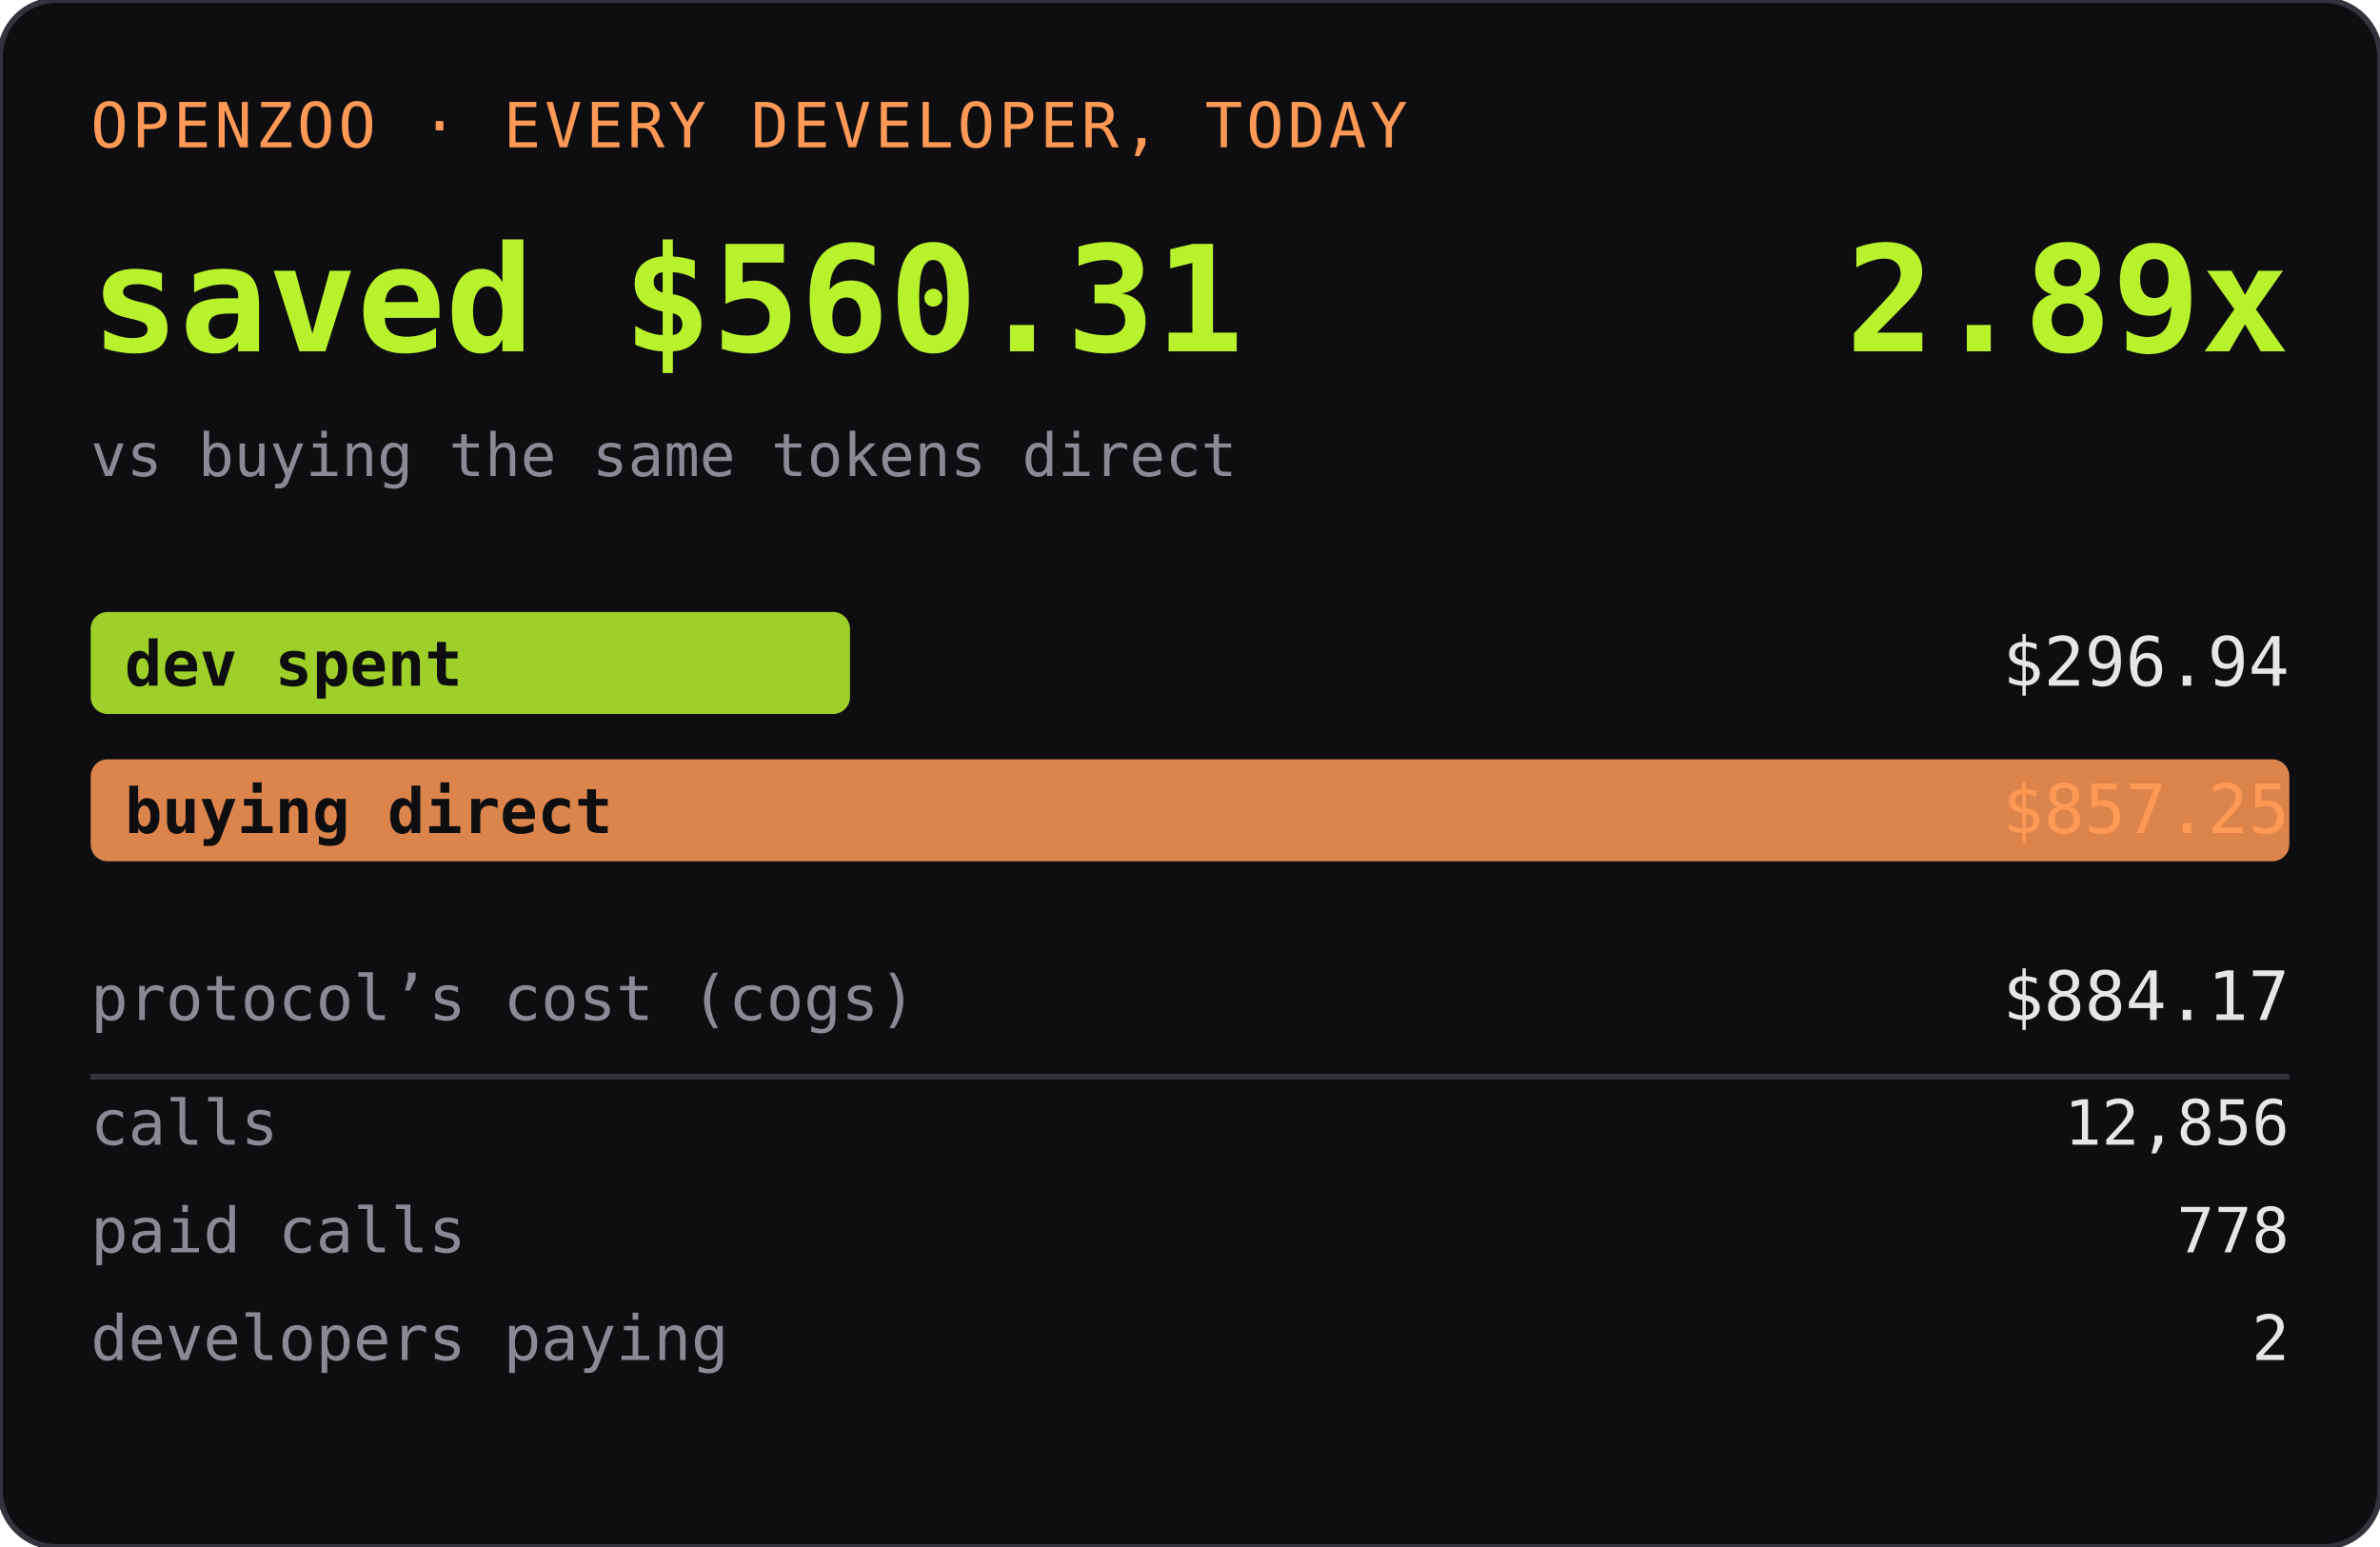
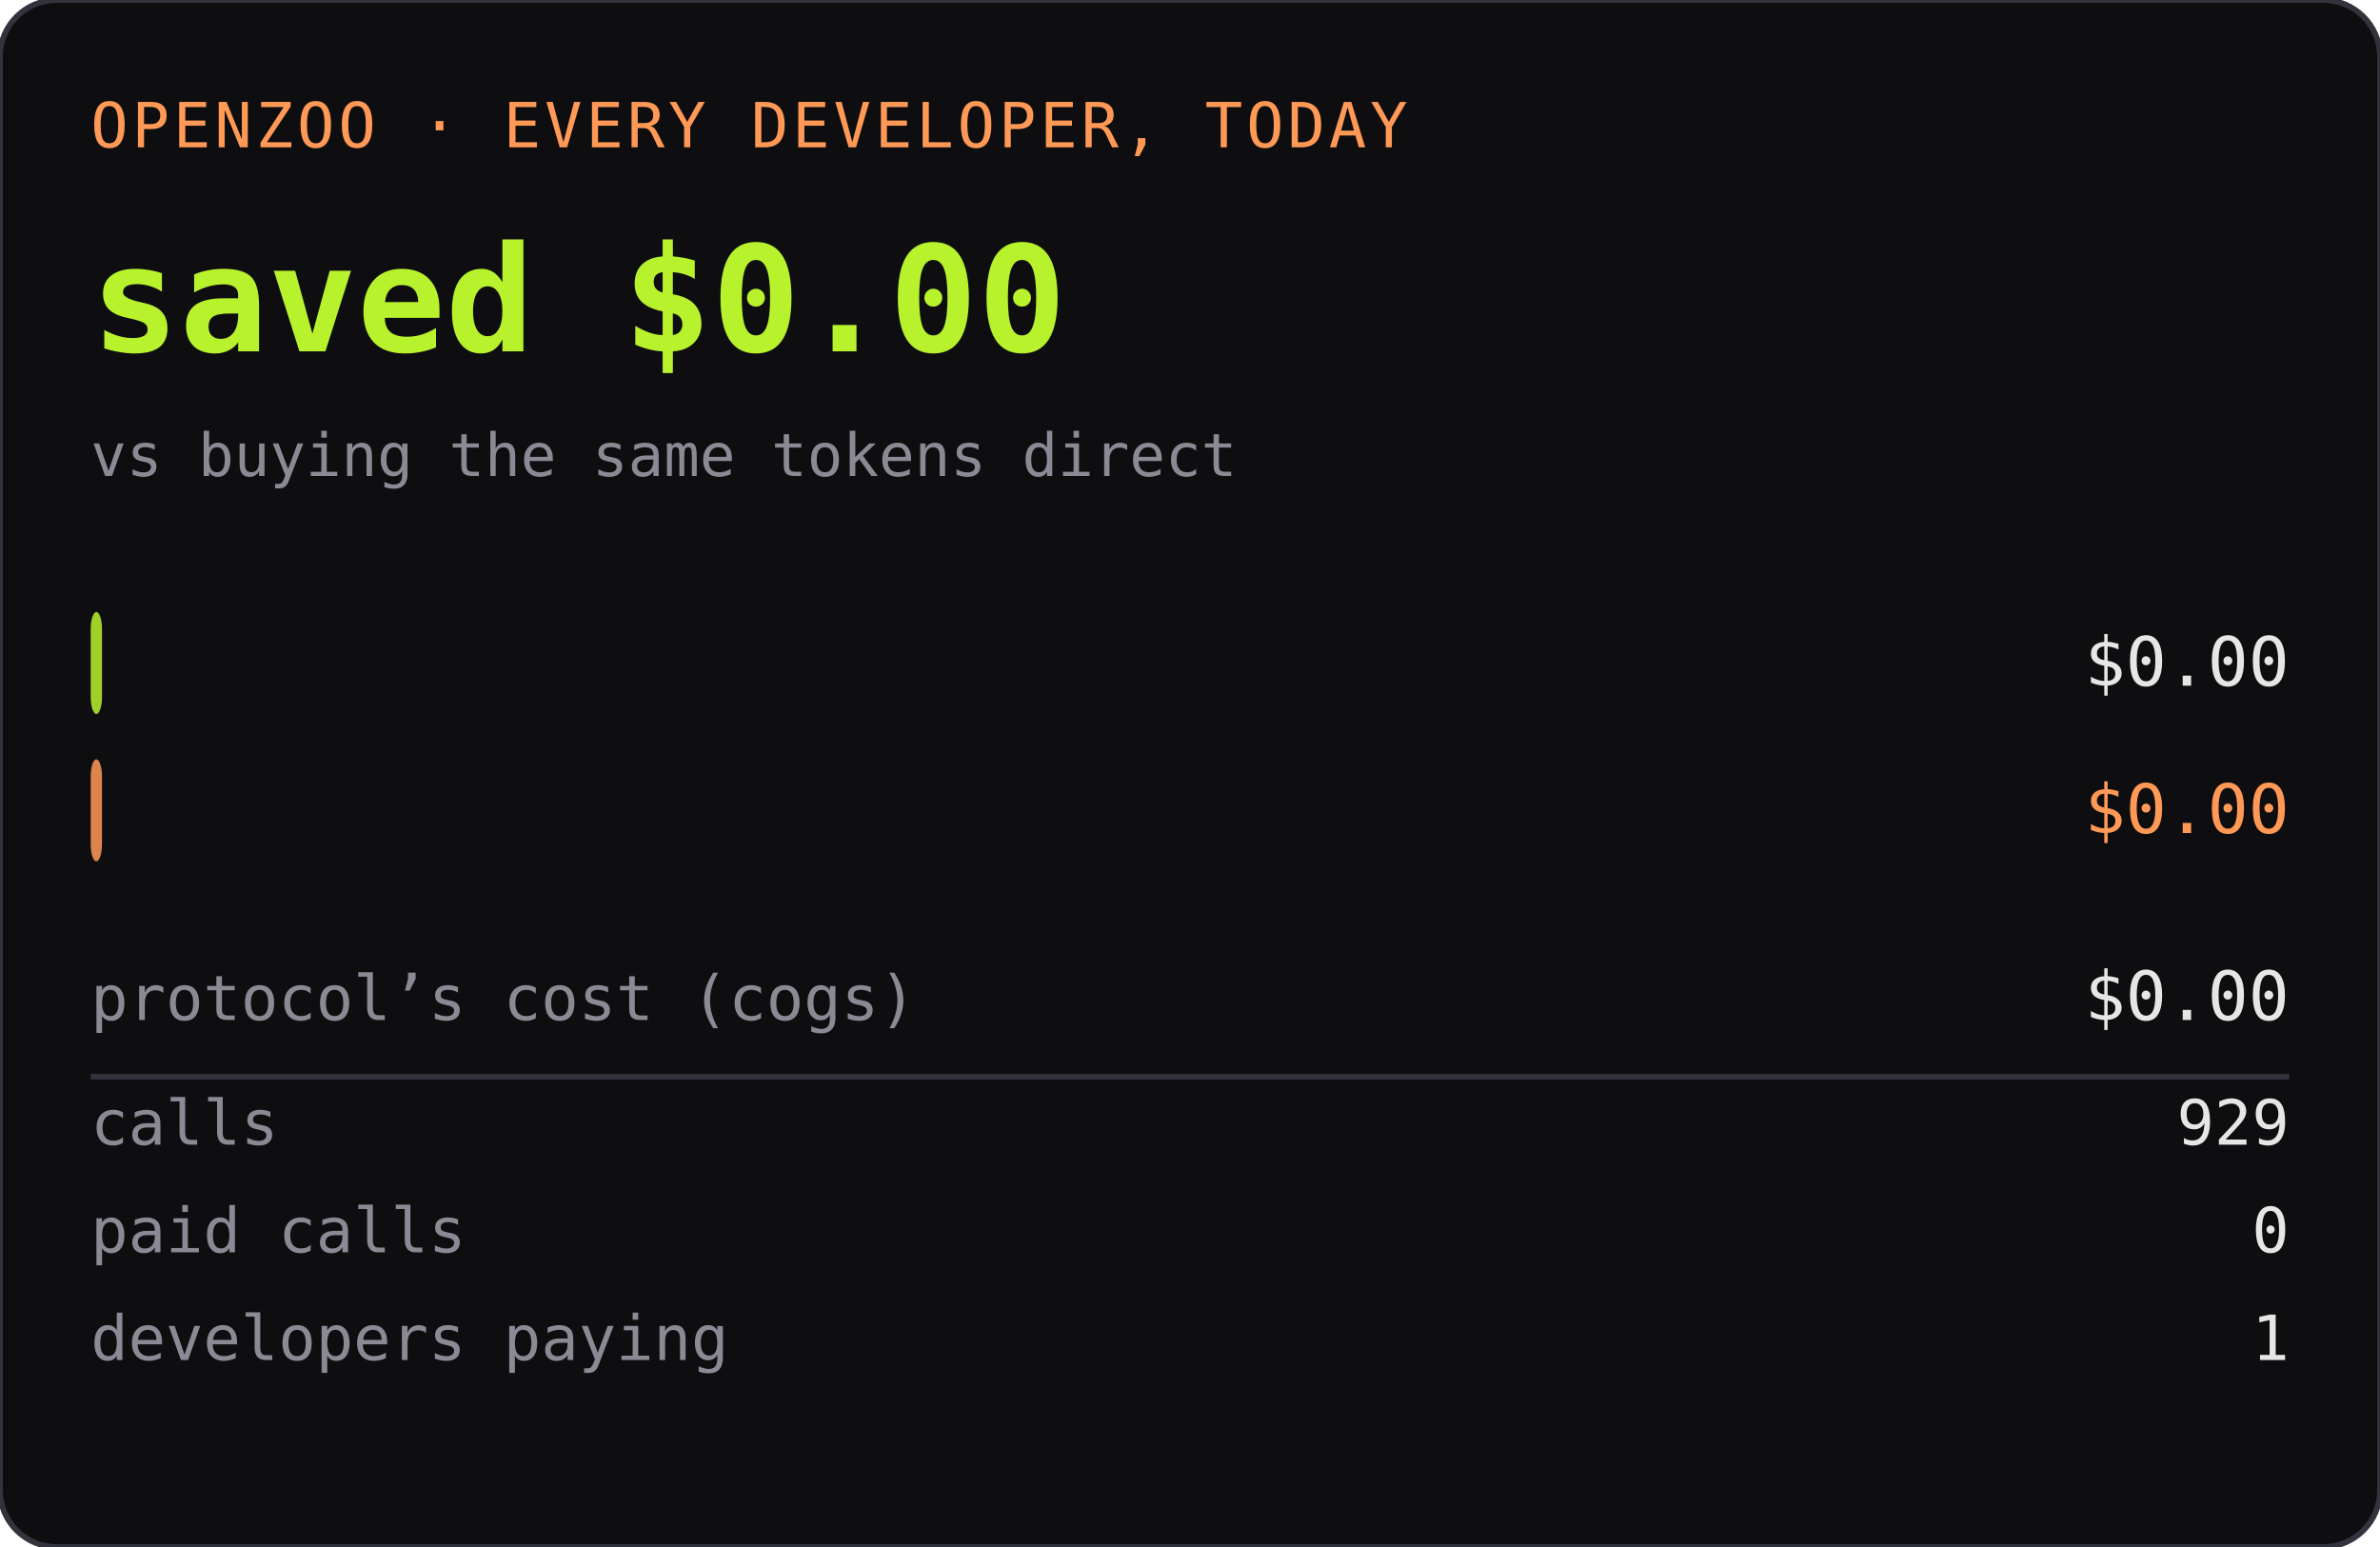
<svg xmlns="http://www.w3.org/2000/svg" width="420" height="273" role="img" aria-label="OPENZOO · EVERY DEVELOPER, TODAY">
  <rect width="420" height="273" rx="10" fill="#0e0e11" />
  <rect width="420" height="273" rx="10" fill="none" stroke="#33333d" />
  <text x="16" y="26" font-family="ui-monospace,SFMono-Regular,Menlo,monospace" font-size="11" fill="#ff9955" letter-spacing="0.06em">OPENZOO · EVERY DEVELOPER, TODAY</text>
-   <text x="16" y="62" font-family="ui-monospace,SFMono-Regular,Menlo,monospace" font-size="26" font-weight="600" fill="#b8f22d">saved $560.31</text>
-   <text x="404" y="62" text-anchor="end" font-family="ui-monospace,SFMono-Regular,Menlo,monospace" font-size="26" font-weight="600" fill="#b8f22d">2.89x</text>
+   <text x="16" y="62" font-family="ui-monospace,SFMono-Regular,Menlo,monospace" font-size="26" font-weight="600" fill="#b8f22d">saved $0.00</text>
+   <text x="404" y="62" text-anchor="end" font-family="ui-monospace,SFMono-Regular,Menlo,monospace" font-size="26" font-weight="600" fill="#b8f22d" />
  <text x="16" y="84" font-family="ui-monospace,SFMono-Regular,Menlo,monospace" font-size="10.5" fill="#8a8a95">vs buying the same tokens direct</text>
-   <rect x="16" y="108" width="134" height="18" rx="3" fill="#b8f22d" opacity="0.85" />
+   <rect x="16" y="108" width="2" height="18" rx="3" fill="#b8f22d" opacity="0.85" />
  <text x="22" y="121" font-family="ui-monospace,SFMono-Regular,Menlo,monospace" font-size="11" fill="#0e0e11" font-weight="600">dev spent</text>
-   <text x="404" y="121" text-anchor="end" font-family="ui-monospace,SFMono-Regular,Menlo,monospace" font-size="12" fill="#e6e6e6">$296.94</text>
-   <rect x="16" y="134" width="388" height="18" rx="3" fill="#ff9955" opacity="0.85" />
+   <text x="404" y="121" text-anchor="end" font-family="ui-monospace,SFMono-Regular,Menlo,monospace" font-size="12" fill="#e6e6e6">$0.00</text>
+   <rect x="16" y="134" width="2" height="18" rx="3" fill="#ff9955" opacity="0.85" />
  <text x="22" y="147" font-family="ui-monospace,SFMono-Regular,Menlo,monospace" font-size="11" fill="#0e0e11" font-weight="600">buying direct</text>
-   <text x="404" y="147" text-anchor="end" font-family="ui-monospace,SFMono-Regular,Menlo,monospace" font-size="12" fill="#ff9955">$857.25</text>
+   <text x="404" y="147" text-anchor="end" font-family="ui-monospace,SFMono-Regular,Menlo,monospace" font-size="12" fill="#ff9955">$0.00</text>
  <text x="16" y="180" font-family="ui-monospace,SFMono-Regular,Menlo,monospace" font-size="11" fill="#8a8a95">protocol’s cost (cogs)</text>
-   <text x="404" y="180" text-anchor="end" font-family="ui-monospace,SFMono-Regular,Menlo,monospace" font-size="12" fill="#e6e6e6">$884.17</text>
+   <text x="404" y="180" text-anchor="end" font-family="ui-monospace,SFMono-Regular,Menlo,monospace" font-size="12" fill="#e6e6e6">$0.00</text>
  <line x1="16" y1="190" x2="404" y2="190" stroke="#33333d" />
  <text x="16" y="202" font-family="ui-monospace,SFMono-Regular,Menlo,monospace" font-size="11" fill="#8a8a95">calls</text>
-   <text x="404" y="202" text-anchor="end" font-family="ui-monospace,SFMono-Regular,Menlo,monospace" font-size="11" fill="#e6e6e6">12,856</text>
+   <text x="404" y="202" text-anchor="end" font-family="ui-monospace,SFMono-Regular,Menlo,monospace" font-size="11" fill="#e6e6e6">929</text>
  <text x="16" y="221" font-family="ui-monospace,SFMono-Regular,Menlo,monospace" font-size="11" fill="#8a8a95">paid calls</text>
-   <text x="404" y="221" text-anchor="end" font-family="ui-monospace,SFMono-Regular,Menlo,monospace" font-size="11" fill="#e6e6e6">778</text>
+   <text x="404" y="221" text-anchor="end" font-family="ui-monospace,SFMono-Regular,Menlo,monospace" font-size="11" fill="#e6e6e6">0</text>
  <text x="16" y="240" font-family="ui-monospace,SFMono-Regular,Menlo,monospace" font-size="11" fill="#8a8a95">developers paying</text>
-   <text x="404" y="240" text-anchor="end" font-family="ui-monospace,SFMono-Regular,Menlo,monospace" font-size="11" fill="#e6e6e6">2</text>
+   <text x="404" y="240" text-anchor="end" font-family="ui-monospace,SFMono-Regular,Menlo,monospace" font-size="11" fill="#e6e6e6">1</text>
</svg>
